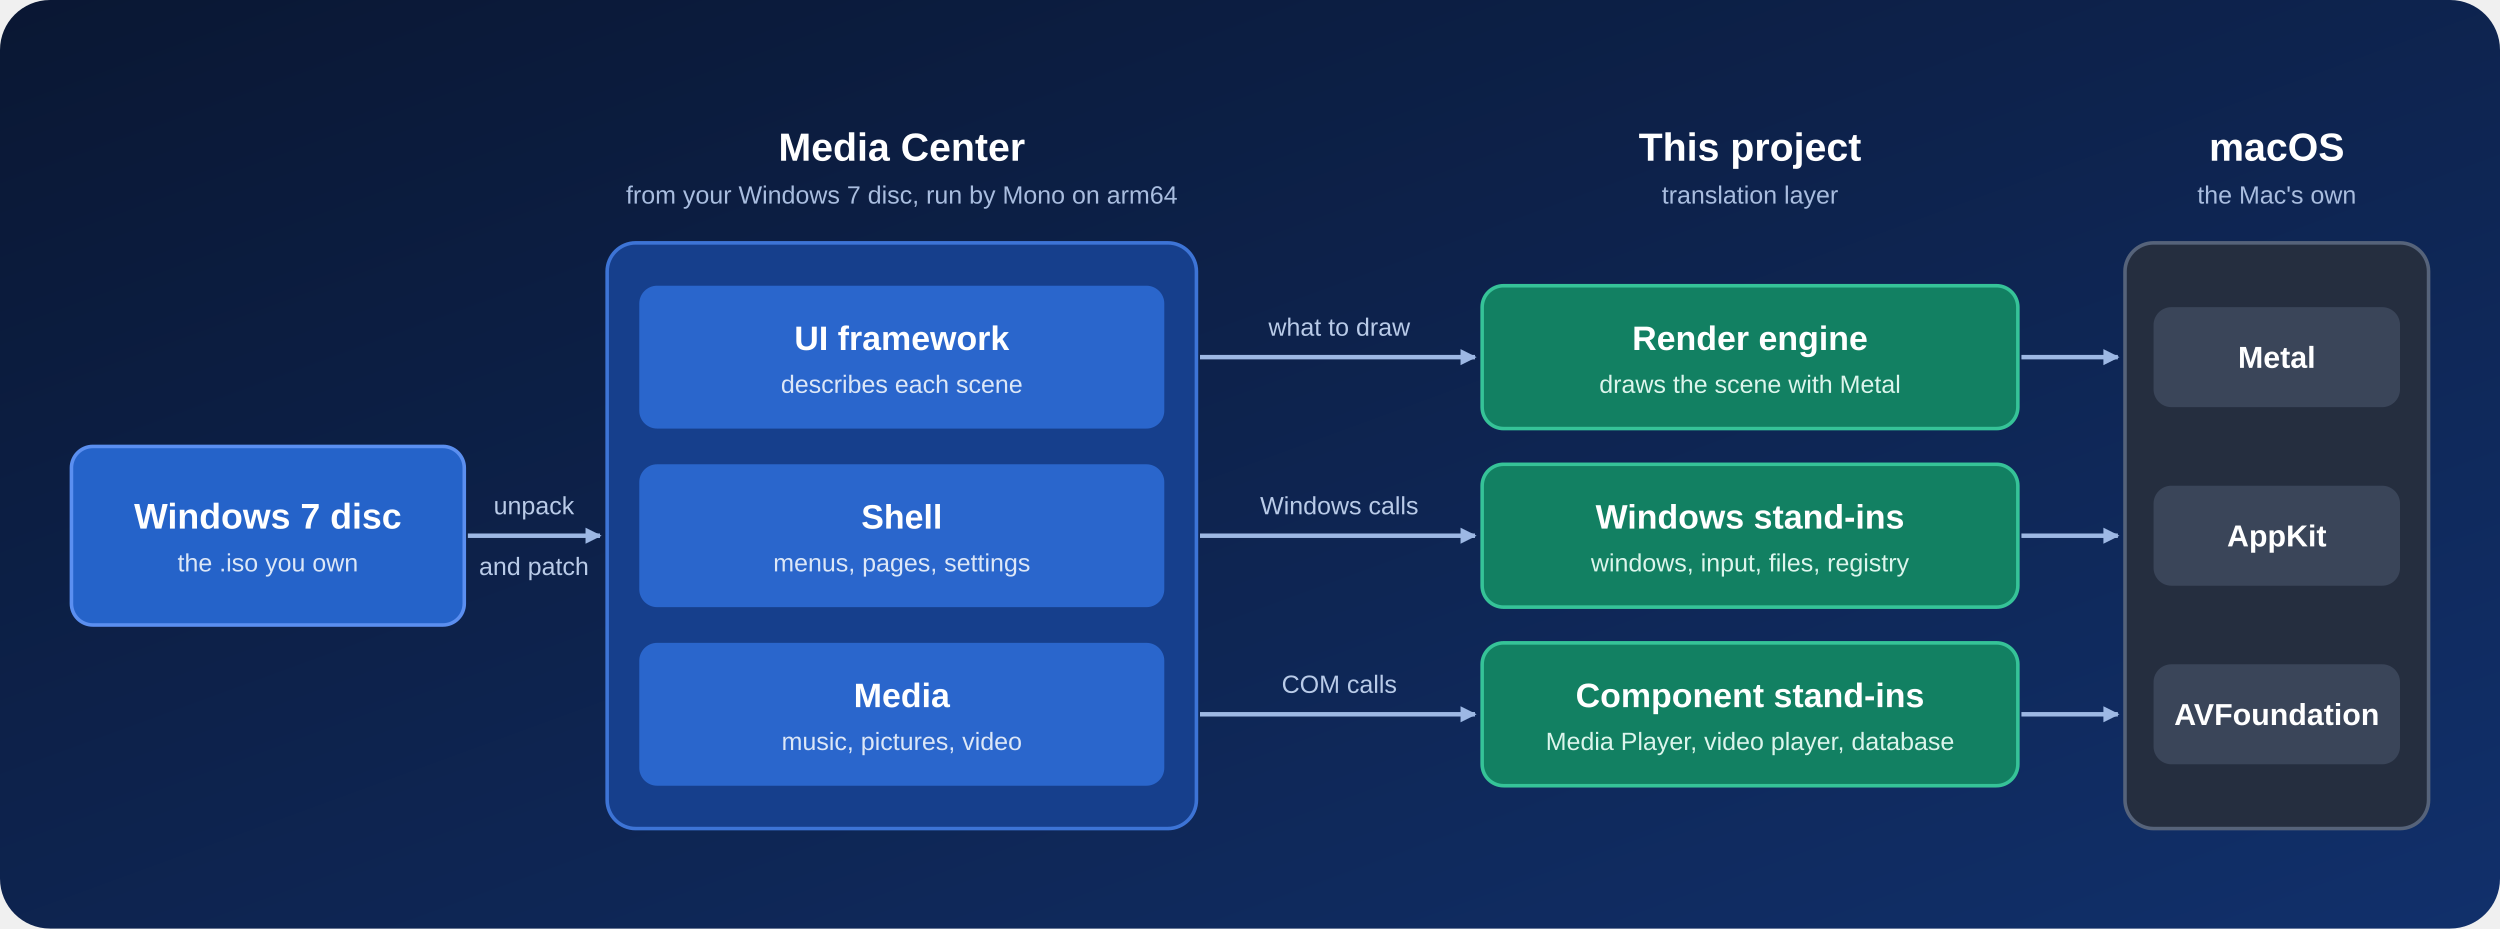
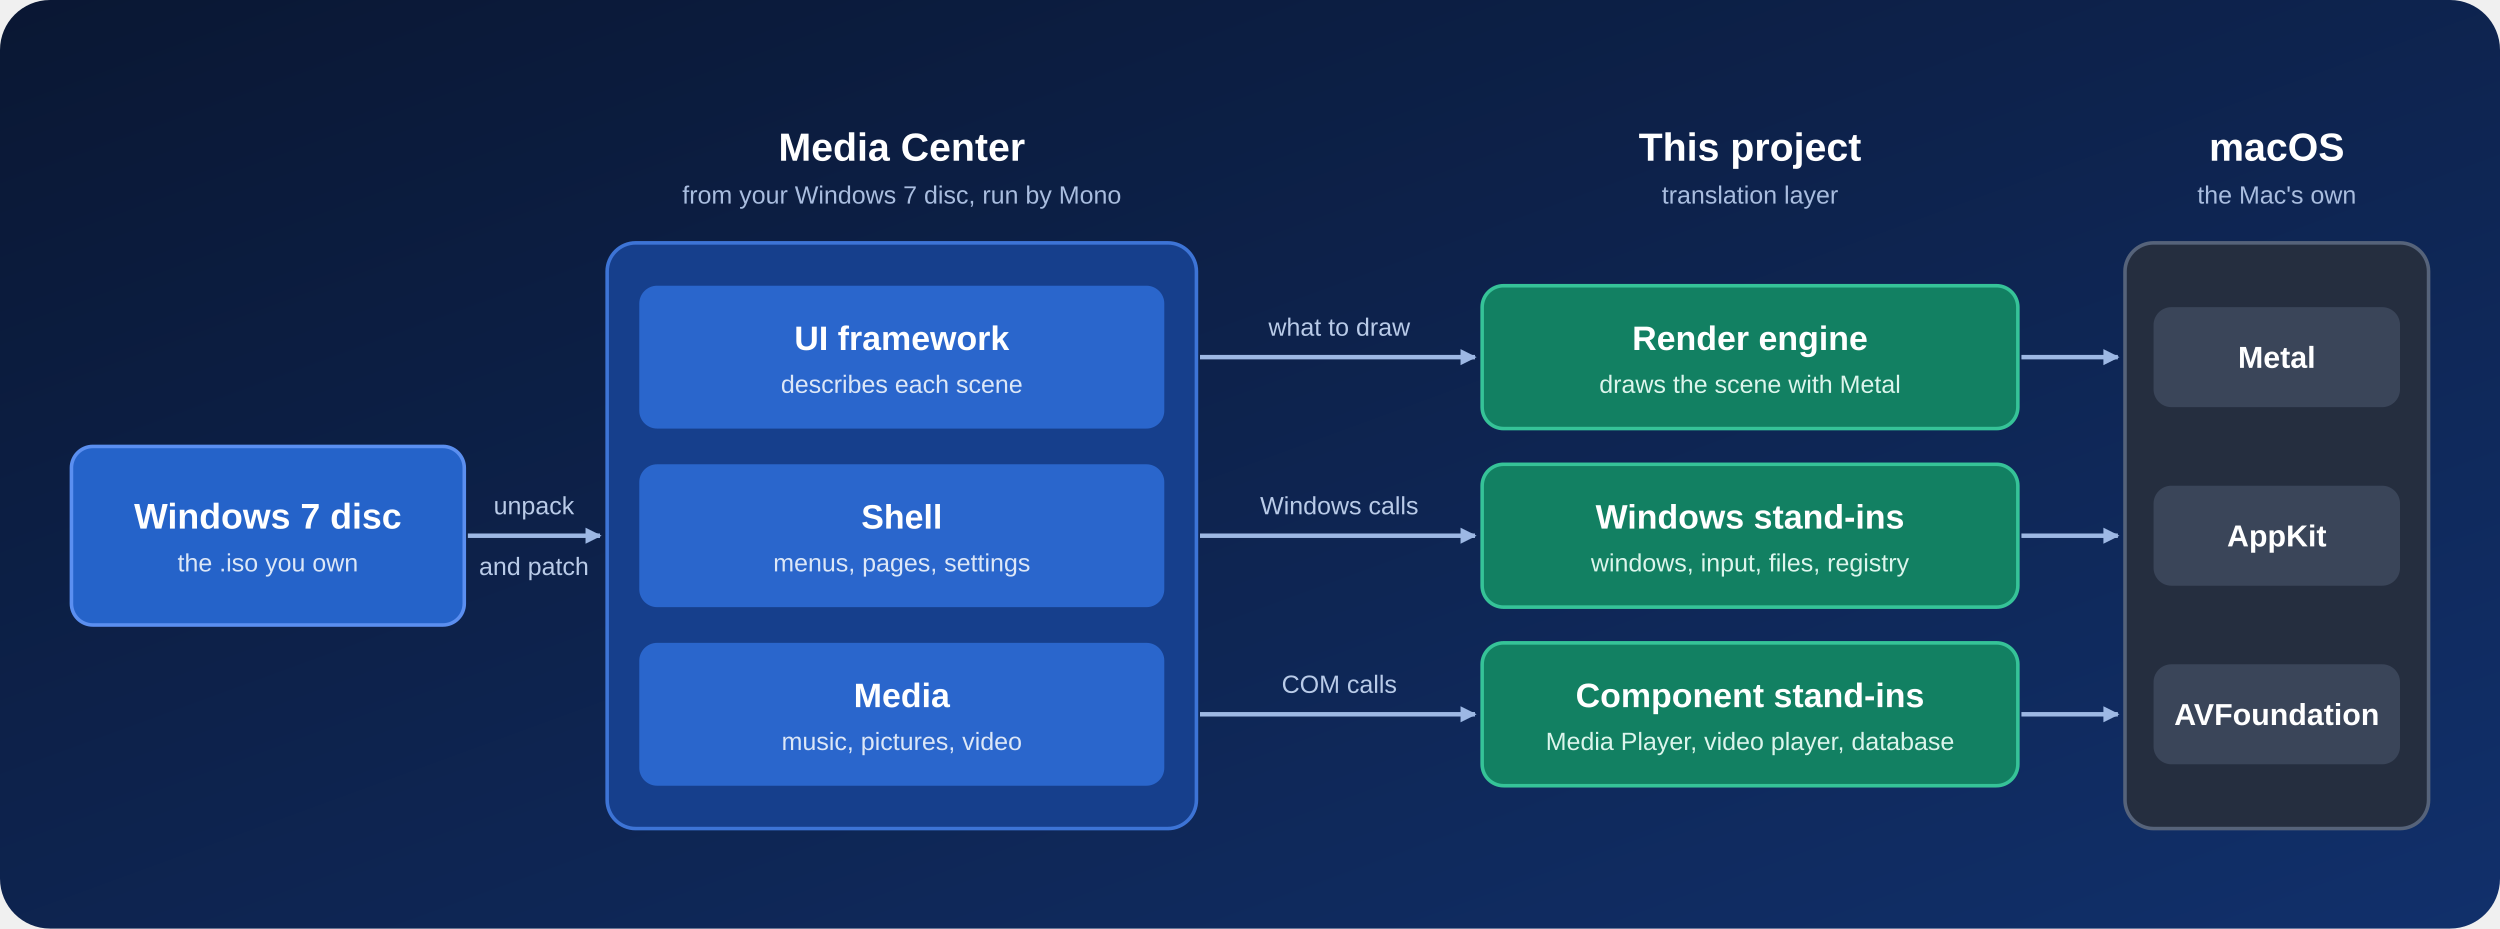
<svg xmlns="http://www.w3.org/2000/svg" width="1400" height="520" viewBox="0 0 1400 520" font-family="-apple-system, BlinkMacSystemFont, 'Helvetica Neue', Arial, sans-serif">
  <defs>
    <linearGradient id="bg" x1="0" y1="0" x2="1" y2="1">
      <stop offset="0" stop-color="#0a1733" />
      <stop offset="1" stop-color="#11306b" />
    </linearGradient>
    <marker id="head" viewBox="0 0 10 10" refX="9" refY="5" markerWidth="9" markerHeight="9" markerUnits="userSpaceOnUse" orient="auto">
      <path d="M0,0 L10,5 L0,10 z" fill="#9db8e4" />
    </marker>
  </defs>
  <rect width="1400" height="520" rx="28" fill="url(#bg)" />
  <g fill="#ffffff" text-anchor="middle">
    <text x="505" y="90" font-size="22" font-weight="700">Media Center</text>
-     <text x="505" y="114" font-size="14" fill="#a9bddf">from your Windows 7 disc, run by Mono on arm64</text>
+     <text x="505" y="114" font-size="14" fill="#a9bddf">from your Windows 7 disc, run by Mono</text>
    <text x="980" y="90" font-size="22" font-weight="700">This project</text>
    <text x="980" y="114" font-size="14" fill="#a9bddf">translation layer</text>
    <text x="1275" y="90" font-size="22" font-weight="700">macOS</text>
    <text x="1275" y="114" font-size="14" fill="#a9bddf">the Mac's own</text>
    <rect x="40" y="250" width="220" height="100" rx="12" fill="#2563c9" stroke="#5b8ff0" stroke-width="2" />
    <text x="150" y="296" font-size="20" font-weight="700">Windows 7 disc</text>
    <text x="150" y="320" font-size="14" fill="#dce7f7">the .iso you own</text>
    <rect x="340" y="136" width="330" height="328" rx="16" fill="#163f8c" stroke="#3d74d6" stroke-width="2" />
    <rect x="358" y="160" width="294" height="80" rx="10" fill="#2a66cc" />
    <text x="505" y="196" font-size="19" font-weight="700">UI framework</text>
    <text x="505" y="220" font-size="14" fill="#dce7f7">describes each scene</text>
    <rect x="358" y="260" width="294" height="80" rx="10" fill="#2a66cc" />
    <text x="505" y="296" font-size="19" font-weight="700">Shell</text>
    <text x="505" y="320" font-size="14" fill="#dce7f7">menus, pages, settings</text>
    <rect x="358" y="360" width="294" height="80" rx="10" fill="#2a66cc" />
    <text x="505" y="396" font-size="19" font-weight="700">Media</text>
    <text x="505" y="420" font-size="14" fill="#dce7f7">music, pictures, video</text>
    <rect x="830" y="160" width="300" height="80" rx="12" fill="#128062" stroke="#36c398" stroke-width="2" />
    <text x="980" y="196" font-size="19" font-weight="700">Render engine</text>
    <text x="980" y="220" font-size="14" fill="#dcf5ec">draws the scene with Metal</text>
    <rect x="830" y="260" width="300" height="80" rx="12" fill="#128062" stroke="#36c398" stroke-width="2" />
    <text x="980" y="296" font-size="19" font-weight="700">Windows stand-ins</text>
    <text x="980" y="320" font-size="14" fill="#dcf5ec">windows, input, files, registry</text>
    <rect x="830" y="360" width="300" height="80" rx="12" fill="#128062" stroke="#36c398" stroke-width="2" />
    <text x="980" y="396" font-size="19" font-weight="700">Component stand-ins</text>
    <text x="980" y="420" font-size="14" fill="#dcf5ec">Media Player, video player, database</text>
    <rect x="1190" y="136" width="170" height="328" rx="16" fill="#252e3f" stroke="#56637a" stroke-width="2" />
    <rect x="1206" y="172" width="138" height="56" rx="10" fill="#3a4559" />
    <text x="1275" y="206" font-size="17" font-weight="600">Metal</text>
    <rect x="1206" y="272" width="138" height="56" rx="10" fill="#3a4559" />
    <text x="1275" y="306" font-size="17" font-weight="600">AppKit</text>
    <rect x="1206" y="372" width="138" height="56" rx="10" fill="#3a4559" />
    <text x="1275" y="406" font-size="17" font-weight="600">AVFoundation</text>
  </g>
  <g stroke="#9db8e4" stroke-width="2.5" fill="none" marker-end="url(#head)">
    <line x1="262" y1="300" x2="336" y2="300" />
    <line x1="672" y1="200" x2="826" y2="200" />
    <line x1="672" y1="300" x2="826" y2="300" />
    <line x1="672" y1="400" x2="826" y2="400" />
    <line x1="1132" y1="200" x2="1186" y2="200" />
    <line x1="1132" y1="300" x2="1186" y2="300" />
    <line x1="1132" y1="400" x2="1186" y2="400" />
  </g>
  <g fill="#b9cbe8" font-size="14" text-anchor="middle">
    <text x="299" y="288">unpack</text>
    <text x="299" y="322">and patch</text>
    <text x="750" y="188">what to draw</text>
    <text x="750" y="288">Windows calls</text>
    <text x="750" y="388">COM calls</text>
  </g>
</svg>
